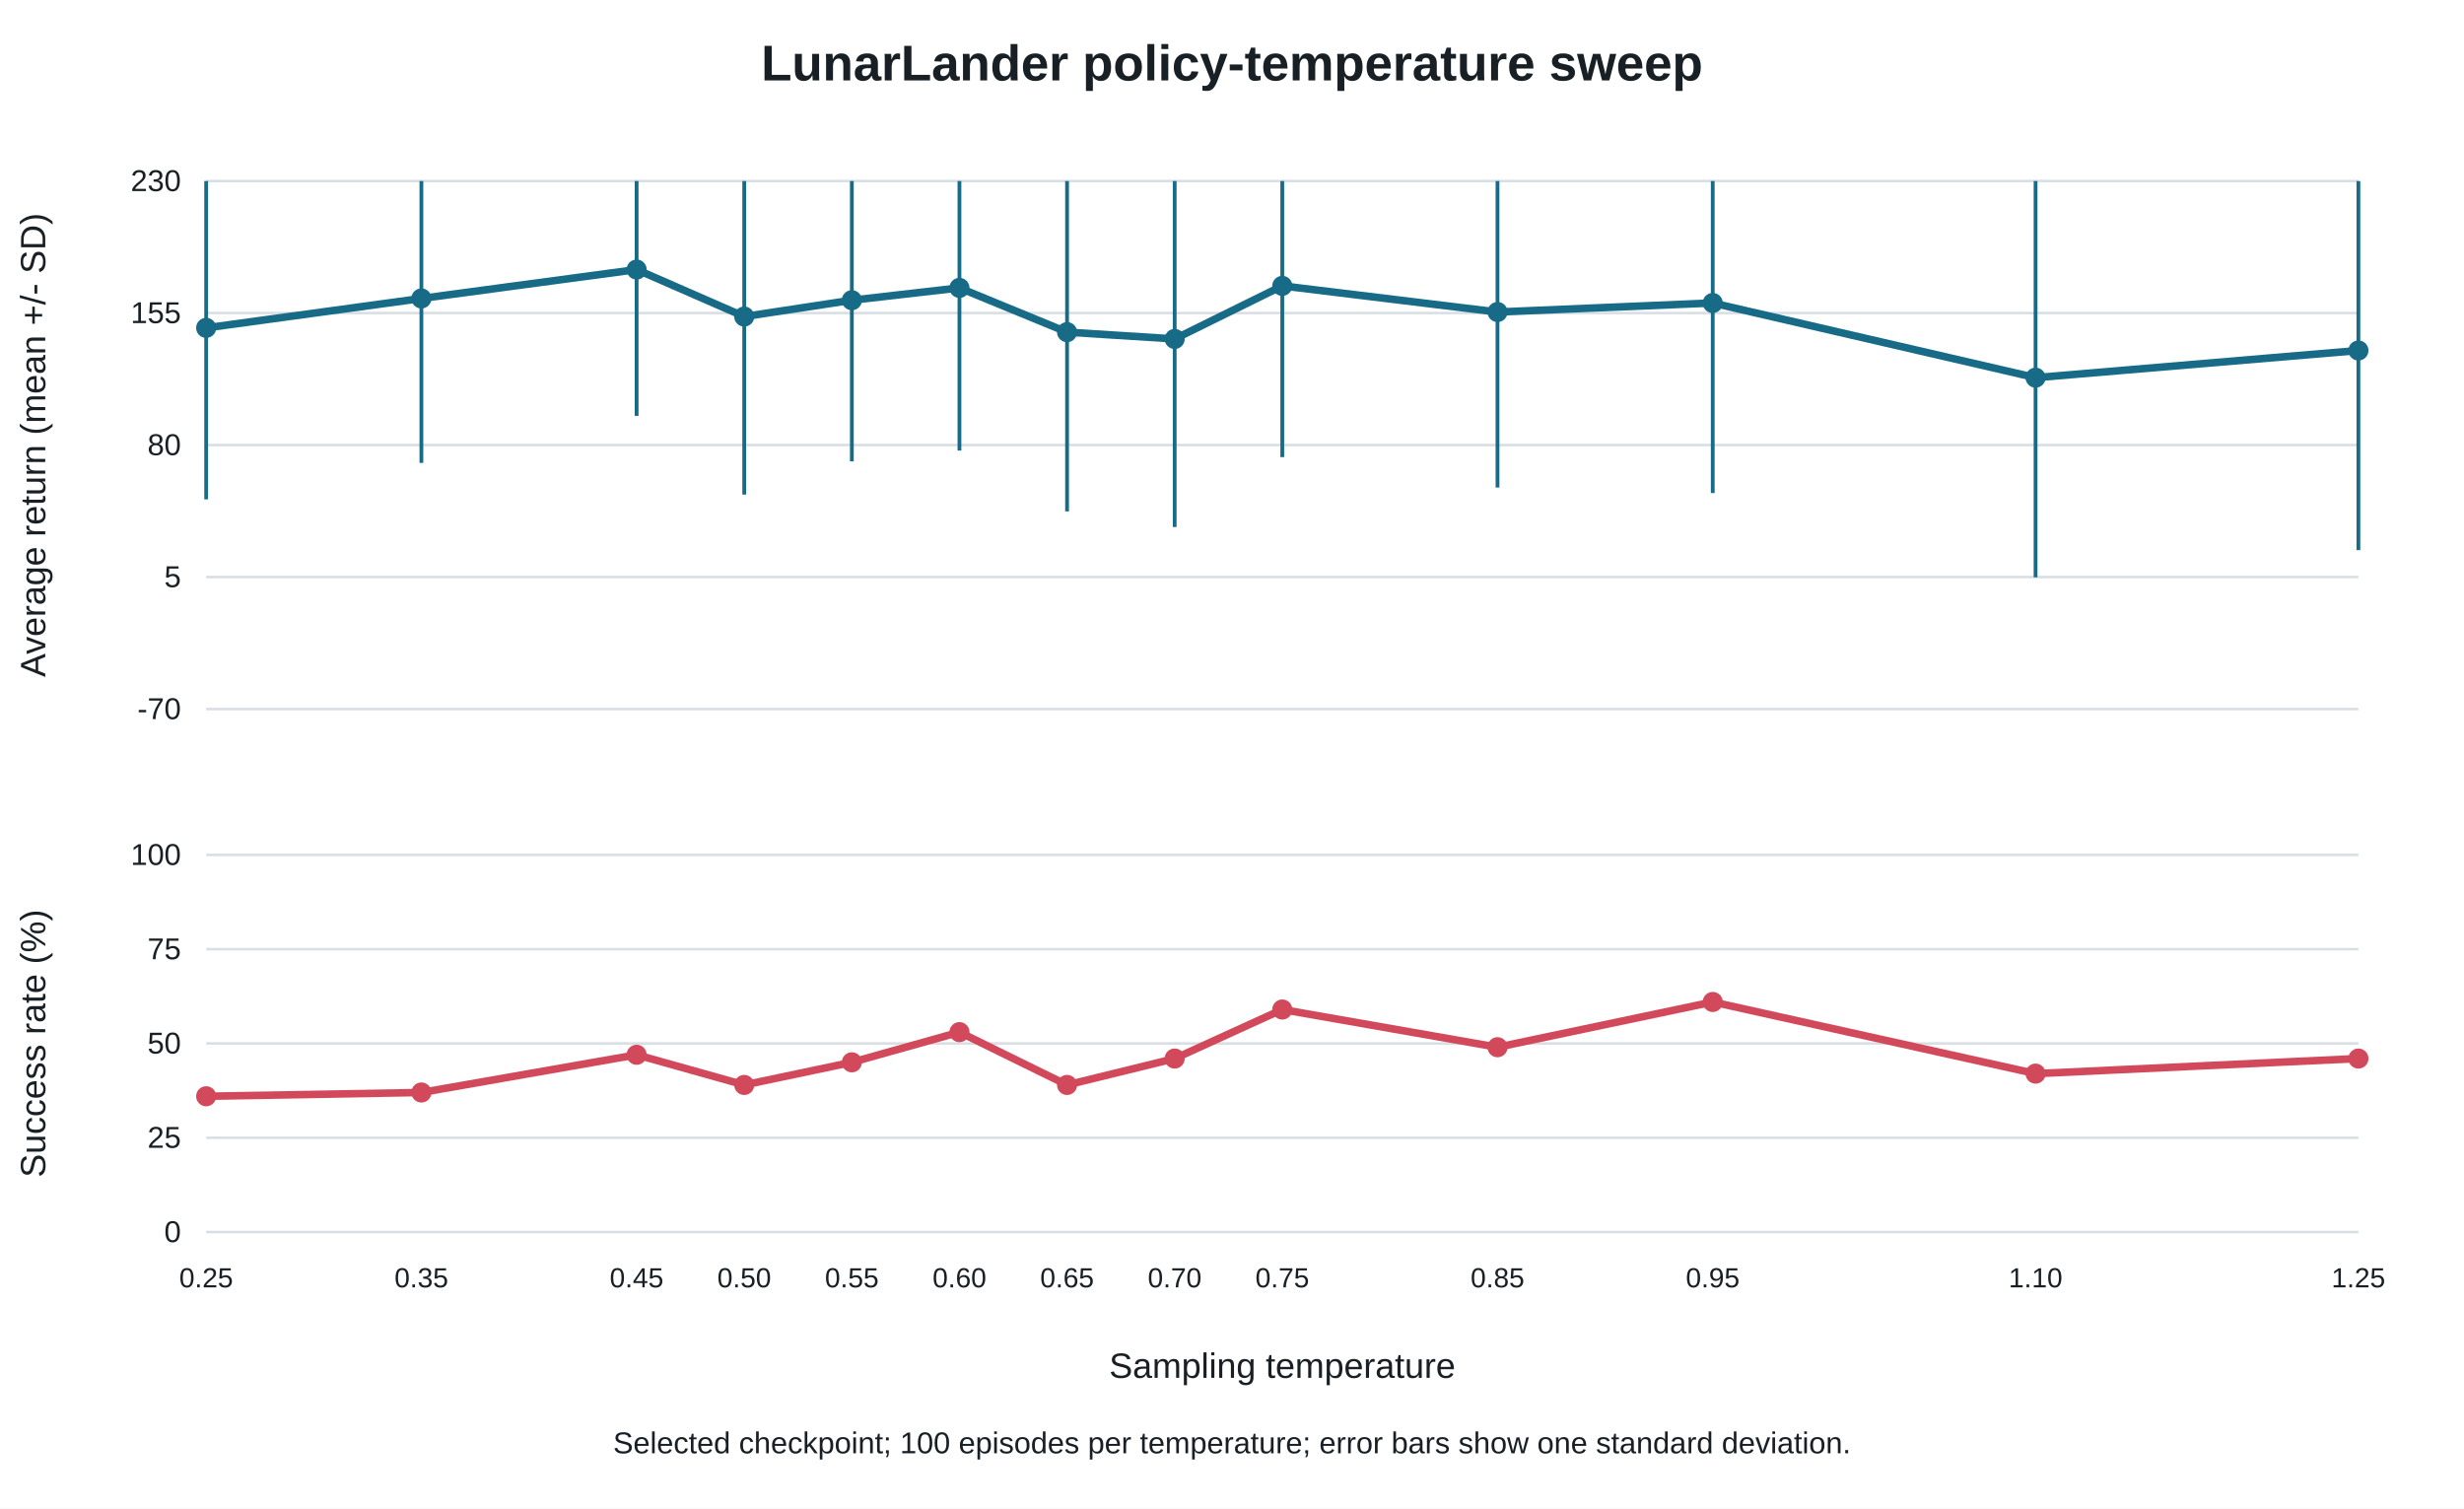
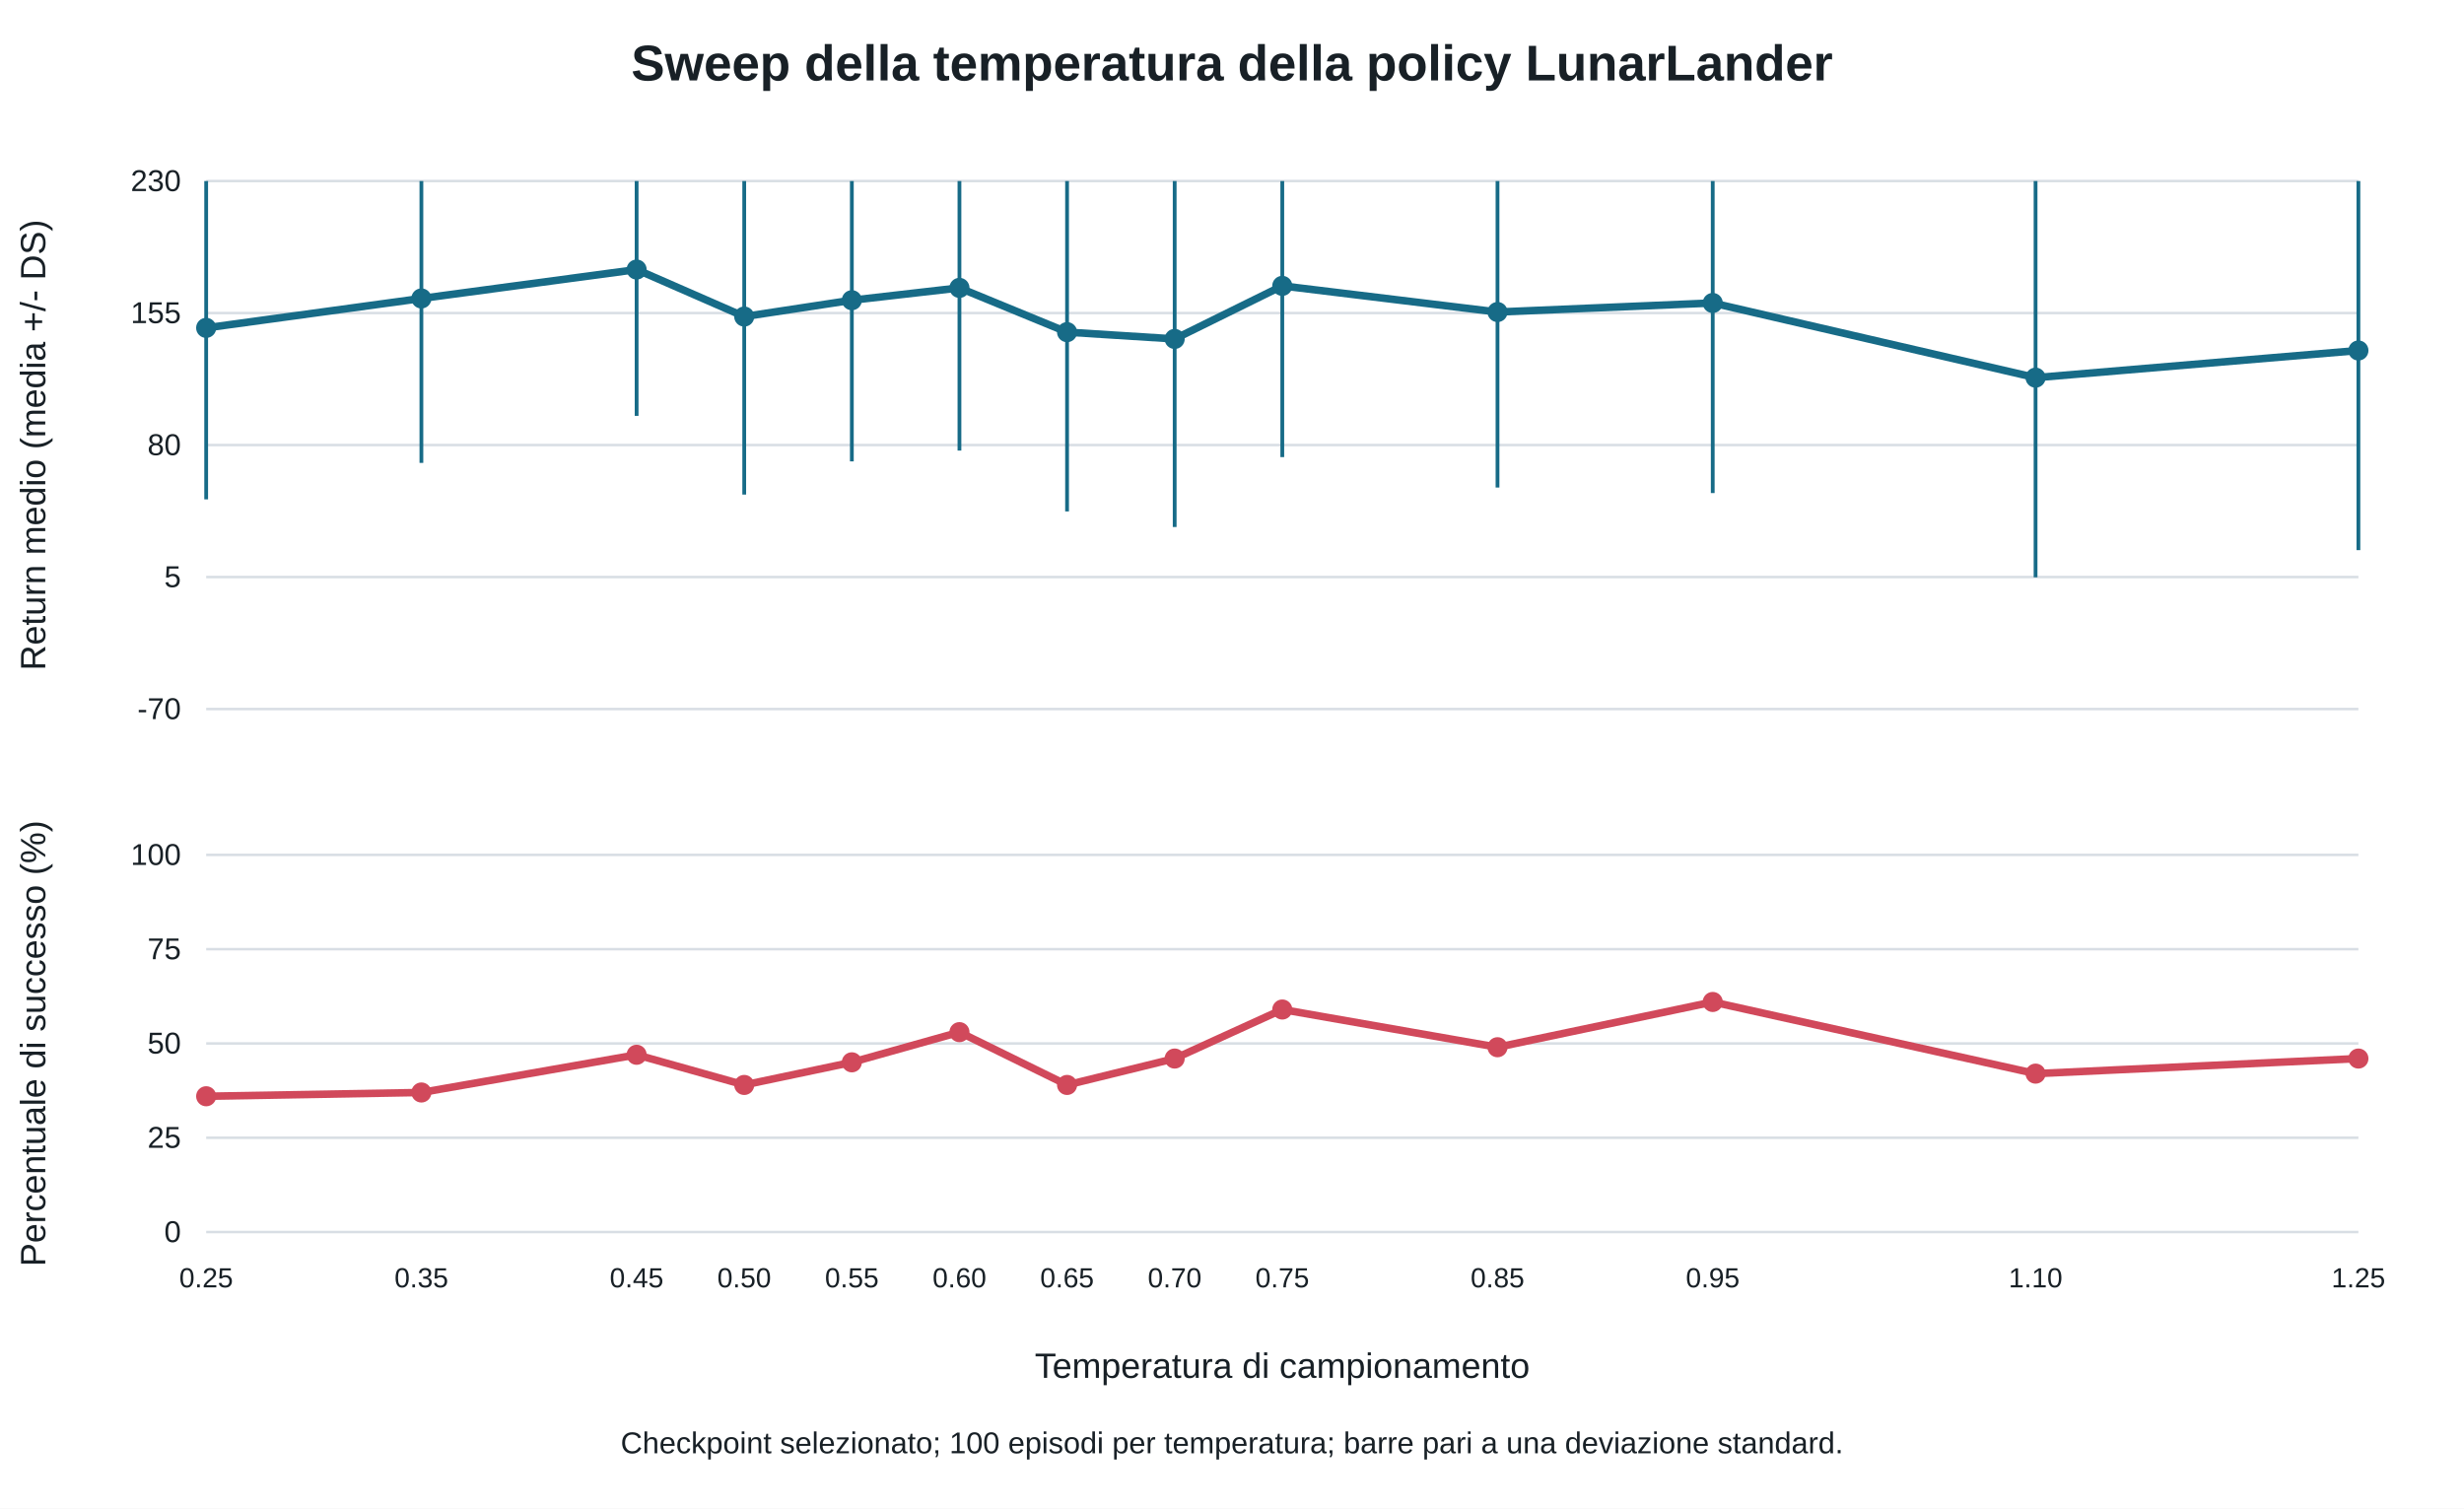
<svg xmlns="http://www.w3.org/2000/svg" width="980" height="600" viewBox="0 0 980 600" role="img" aria-labelledby="title desc">
  <rect width="100%" height="100%" fill="#ffffff" />
  <style>text{font-family:Arial,sans-serif;fill:#182026;letter-spacing:0} .grid{stroke:#d8dee4;stroke-width:1} .axis{stroke:#59636e;stroke-width:1.2}</style>
-   <text x="490.0" y="32" text-anchor="middle" font-size="20" font-weight="700">LunarLander policy-temperature sweep</text>
+   <text x="490.0" y="32" text-anchor="middle" font-size="20" font-weight="700">Sweep della temperatura della policy LunarLander</text>
  <line class="grid" x1="82" y1="282.0" x2="938" y2="282.0" />
  <text x="72" y="286.0" text-anchor="end" font-size="12">-70</text>
  <line class="grid" x1="82" y1="229.5" x2="938" y2="229.5" />
  <text x="72" y="233.5" text-anchor="end" font-size="12">5</text>
  <line class="grid" x1="82" y1="177.0" x2="938" y2="177.0" />
  <text x="72" y="181.0" text-anchor="end" font-size="12">80</text>
  <line class="grid" x1="82" y1="124.5" x2="938" y2="124.5" />
  <text x="72" y="128.5" text-anchor="end" font-size="12">155</text>
  <line class="grid" x1="82" y1="72.0" x2="938" y2="72.0" />
  <text x="72" y="76.0" text-anchor="end" font-size="12">230</text>
  <polyline points="82.0,130.4 167.6,118.7 253.2,107.2 296.0,125.9 338.8,119.4 381.6,114.5 424.4,132.1 467.2,134.8 510.0,113.7 595.6,124.1 681.2,120.5 809.6,150.2 938.0,139.4" fill="none" stroke="#176B87" stroke-width="3" />
  <line x1="82.0" y1="72.0" x2="82.0" y2="198.6" stroke="#176B87" stroke-width="1.5" />
  <circle cx="82.0" cy="130.4" r="4" fill="#176B87" />
  <line x1="167.6" y1="72.0" x2="167.6" y2="184.1" stroke="#176B87" stroke-width="1.5" />
  <circle cx="167.6" cy="118.7" r="4" fill="#176B87" />
  <line x1="253.2" y1="72.0" x2="253.2" y2="165.4" stroke="#176B87" stroke-width="1.5" />
  <circle cx="253.2" cy="107.2" r="4" fill="#176B87" />
  <line x1="296.0" y1="72.0" x2="296.0" y2="196.7" stroke="#176B87" stroke-width="1.5" />
  <circle cx="296.0" cy="125.9" r="4" fill="#176B87" />
  <line x1="338.8" y1="72.0" x2="338.8" y2="183.5" stroke="#176B87" stroke-width="1.5" />
  <circle cx="338.8" cy="119.4" r="4" fill="#176B87" />
  <line x1="381.6" y1="72.0" x2="381.6" y2="179.2" stroke="#176B87" stroke-width="1.5" />
  <circle cx="381.6" cy="114.5" r="4" fill="#176B87" />
  <line x1="424.4" y1="72.0" x2="424.4" y2="203.4" stroke="#176B87" stroke-width="1.5" />
  <circle cx="424.4" cy="132.1" r="4" fill="#176B87" />
  <line x1="467.2" y1="72.0" x2="467.2" y2="209.6" stroke="#176B87" stroke-width="1.5" />
  <circle cx="467.2" cy="134.8" r="4" fill="#176B87" />
  <line x1="510.0" y1="72.0" x2="510.0" y2="181.8" stroke="#176B87" stroke-width="1.5" />
  <circle cx="510.0" cy="113.7" r="4" fill="#176B87" />
  <line x1="595.6" y1="72.0" x2="595.6" y2="193.9" stroke="#176B87" stroke-width="1.5" />
  <circle cx="595.6" cy="124.1" r="4" fill="#176B87" />
  <line x1="681.2" y1="72.0" x2="681.2" y2="196.1" stroke="#176B87" stroke-width="1.5" />
  <circle cx="681.2" cy="120.5" r="4" fill="#176B87" />
  <line x1="809.6" y1="72.0" x2="809.6" y2="229.6" stroke="#176B87" stroke-width="1.5" />
  <circle cx="809.6" cy="150.2" r="4" fill="#176B87" />
  <line x1="938.0" y1="72.0" x2="938.0" y2="218.8" stroke="#176B87" stroke-width="1.5" />
  <circle cx="938.0" cy="139.4" r="4" fill="#176B87" />
-   <text x="18" y="177" text-anchor="middle" font-size="14" transform="rotate(-90 18 177)">Average return (mean +/- SD)</text>
+   <text x="18" y="177" text-anchor="middle" font-size="14" transform="rotate(-90 18 177)">Return medio (media +/- DS)</text>
  <line class="grid" x1="82" y1="490.0" x2="938" y2="490.0" />
  <text x="72" y="494.0" text-anchor="end" font-size="12">0</text>
  <line class="grid" x1="82" y1="452.5" x2="938" y2="452.5" />
  <text x="72" y="456.5" text-anchor="end" font-size="12">25</text>
  <line class="grid" x1="82" y1="415.0" x2="938" y2="415.0" />
  <text x="72" y="419.0" text-anchor="end" font-size="12">50</text>
  <line class="grid" x1="82" y1="377.5" x2="938" y2="377.5" />
  <text x="72" y="381.5" text-anchor="end" font-size="12">75</text>
  <line class="grid" x1="82" y1="340.0" x2="938" y2="340.0" />
  <text x="72" y="344.0" text-anchor="end" font-size="12">100</text>
  <polyline points="82.0,436.0 167.6,434.5 253.2,419.5 296.0,431.5 338.8,422.5 381.6,410.5 424.4,431.5 467.2,421.0 510.0,401.5 595.6,416.5 681.2,398.5 809.6,427.0 938.0,421.0" fill="none" stroke="#D1495B" stroke-width="3" />
  <circle cx="82.0" cy="436.0" r="4" fill="#D1495B" />
  <circle cx="167.6" cy="434.5" r="4" fill="#D1495B" />
  <circle cx="253.2" cy="419.5" r="4" fill="#D1495B" />
  <circle cx="296.0" cy="431.5" r="4" fill="#D1495B" />
  <circle cx="338.8" cy="422.5" r="4" fill="#D1495B" />
  <circle cx="381.6" cy="410.5" r="4" fill="#D1495B" />
  <circle cx="424.4" cy="431.5" r="4" fill="#D1495B" />
  <circle cx="467.2" cy="421.0" r="4" fill="#D1495B" />
  <circle cx="510.0" cy="401.5" r="4" fill="#D1495B" />
  <circle cx="595.6" cy="416.5" r="4" fill="#D1495B" />
  <circle cx="681.2" cy="398.5" r="4" fill="#D1495B" />
  <circle cx="809.6" cy="427.0" r="4" fill="#D1495B" />
  <circle cx="938.0" cy="421.0" r="4" fill="#D1495B" />
  <text x="82.0" y="512" text-anchor="middle" font-size="11">0.25</text>
  <text x="167.6" y="512" text-anchor="middle" font-size="11">0.35</text>
  <text x="253.2" y="512" text-anchor="middle" font-size="11">0.45</text>
  <text x="296.0" y="512" text-anchor="middle" font-size="11">0.50</text>
  <text x="338.8" y="512" text-anchor="middle" font-size="11">0.55</text>
  <text x="381.6" y="512" text-anchor="middle" font-size="11">0.60</text>
  <text x="424.4" y="512" text-anchor="middle" font-size="11">0.65</text>
  <text x="467.2" y="512" text-anchor="middle" font-size="11">0.70</text>
  <text x="510.0" y="512" text-anchor="middle" font-size="11">0.75</text>
  <text x="595.6" y="512" text-anchor="middle" font-size="11">0.85</text>
  <text x="681.2" y="512" text-anchor="middle" font-size="11">0.95</text>
  <text x="809.6" y="512" text-anchor="middle" font-size="11">1.10</text>
  <text x="938.0" y="512" text-anchor="middle" font-size="11">1.25</text>
-   <text x="18" y="415" text-anchor="middle" font-size="14" transform="rotate(-90 18 415)">Success rate (%)</text>
-   <text x="510.0" y="548" text-anchor="middle" font-size="14">Sampling temperature</text>
-   <text x="490" y="578" text-anchor="middle" font-size="12">Selected checkpoint; 100 episodes per temperature; error bars show one standard deviation.</text>
+   <text x="18" y="415" text-anchor="middle" font-size="14" transform="rotate(-90 18 415)">Percentuale di successo (%)</text>
+   <text x="510.0" y="548" text-anchor="middle" font-size="14">Temperatura di campionamento</text>
+   <text x="490" y="578" text-anchor="middle" font-size="12">Checkpoint selezionato; 100 episodi per temperatura; barre pari a una deviazione standard.</text>
</svg>
